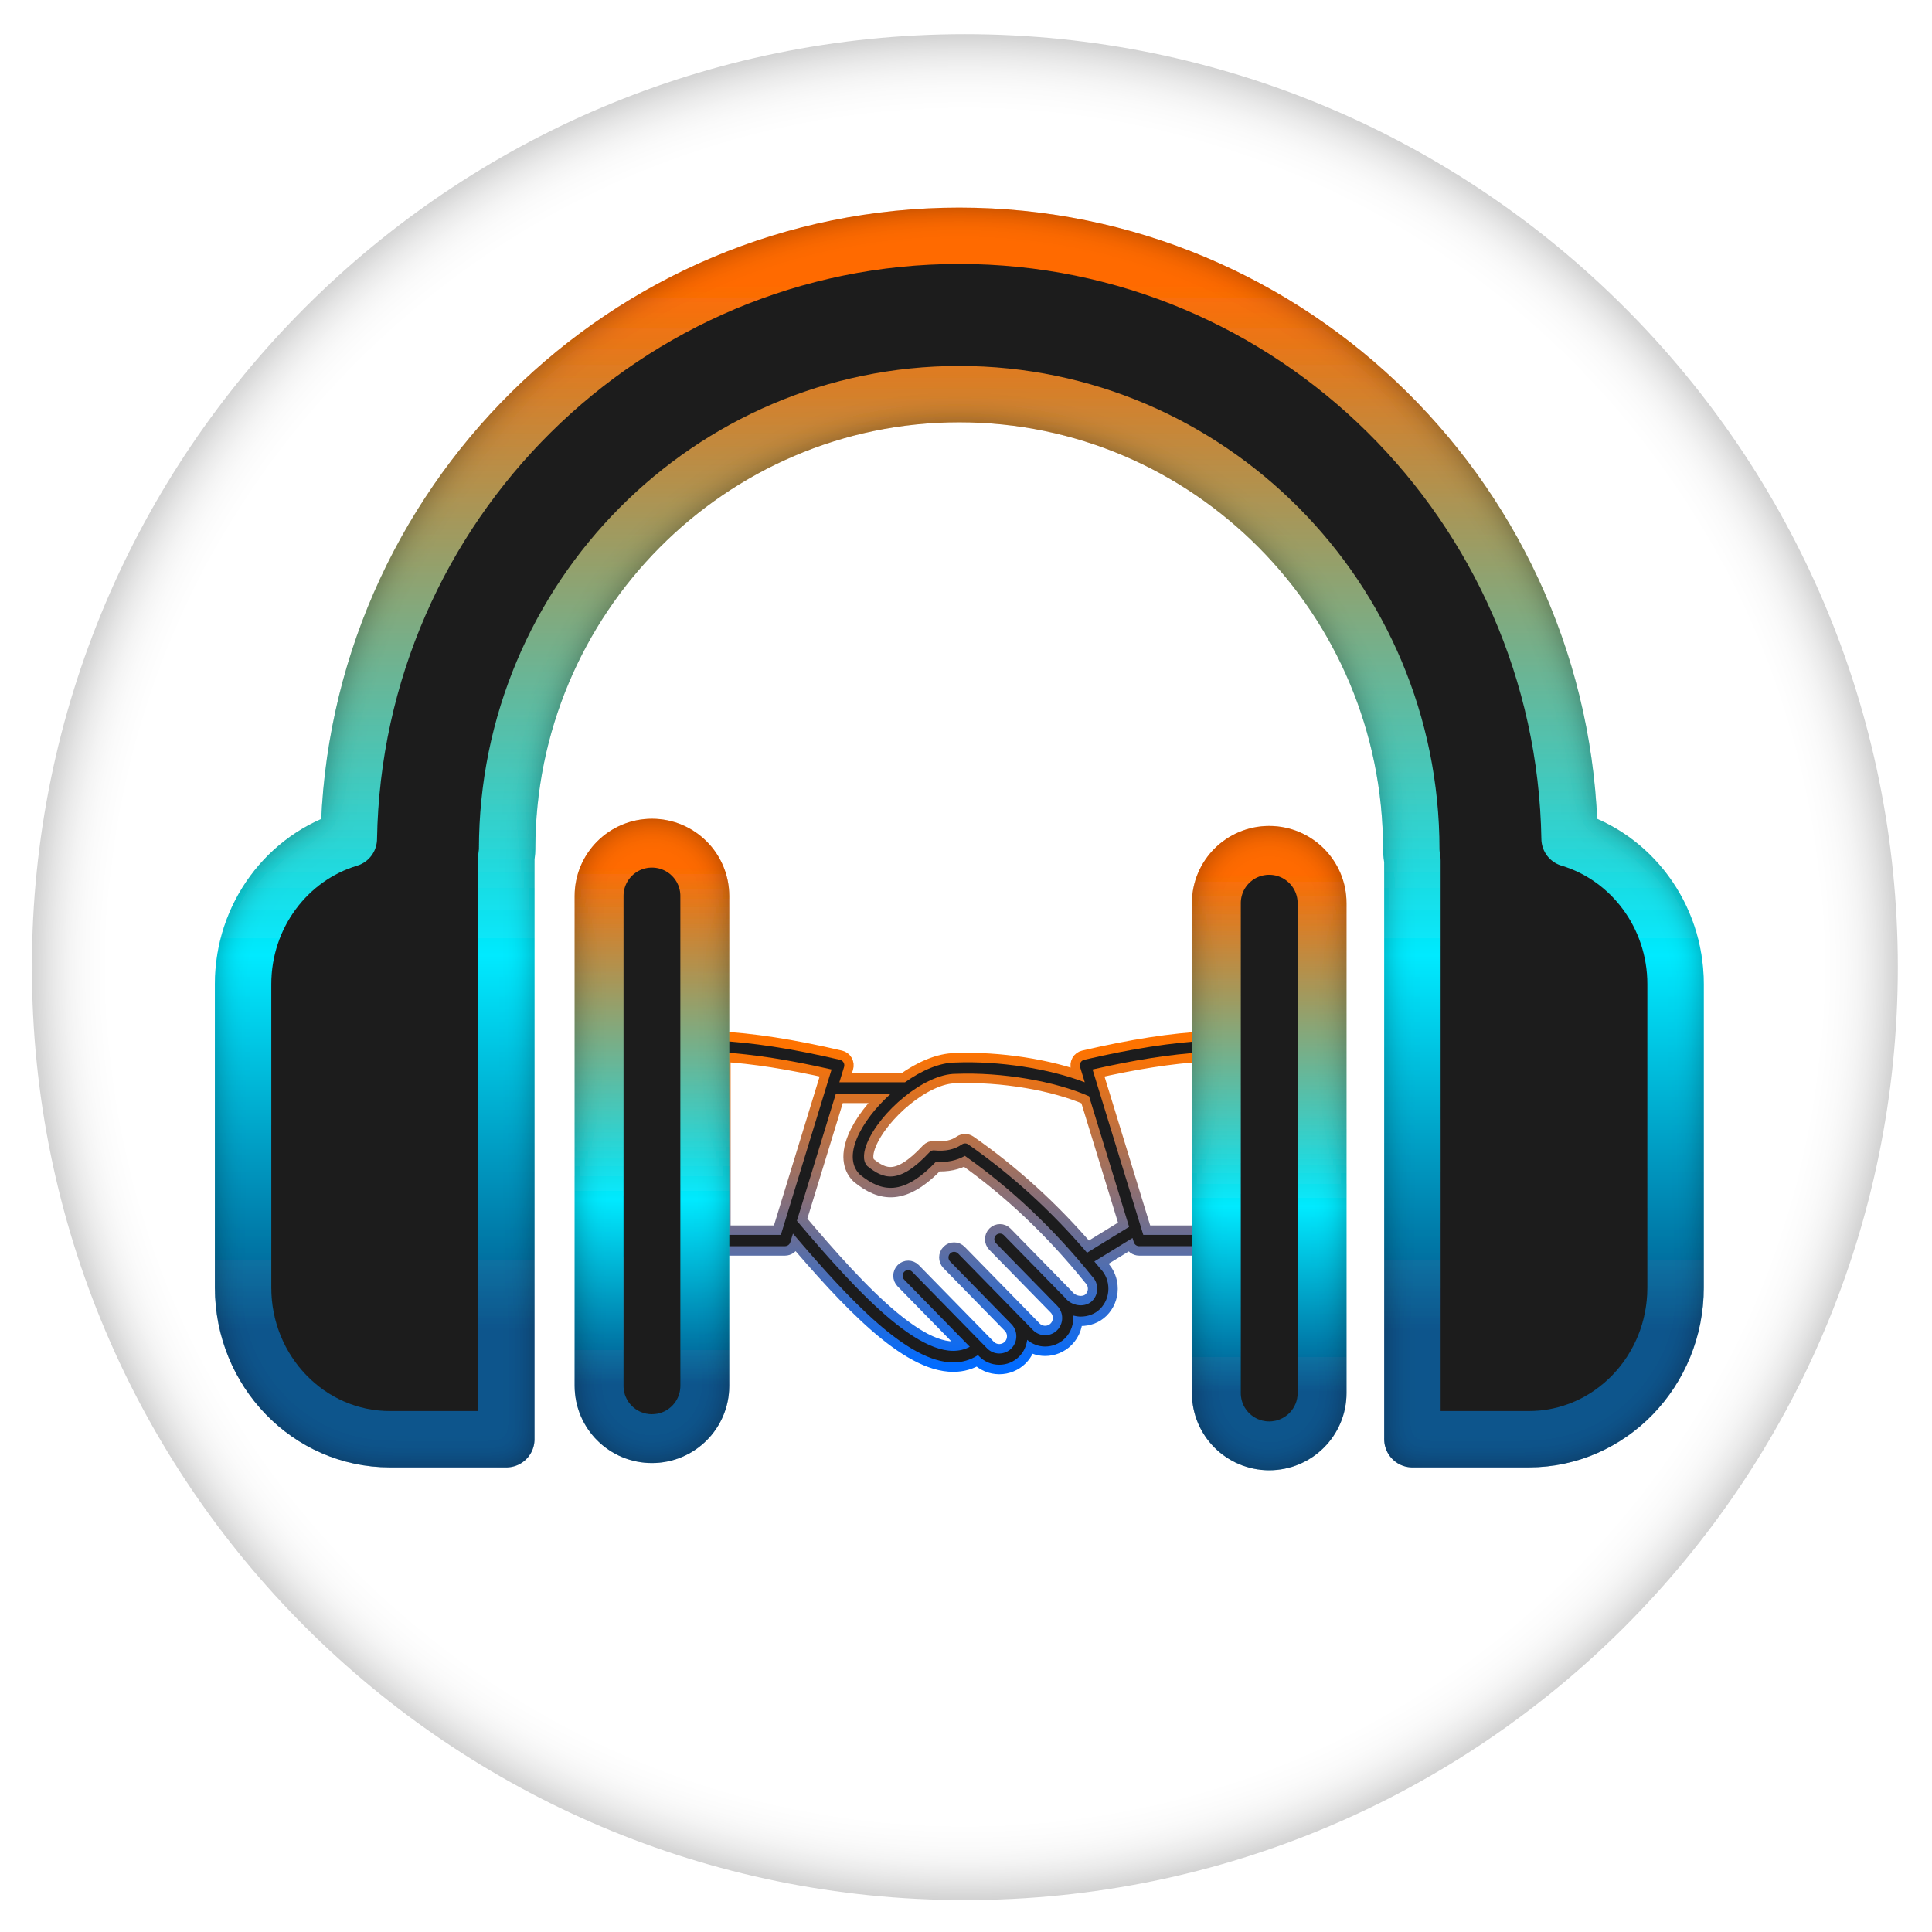
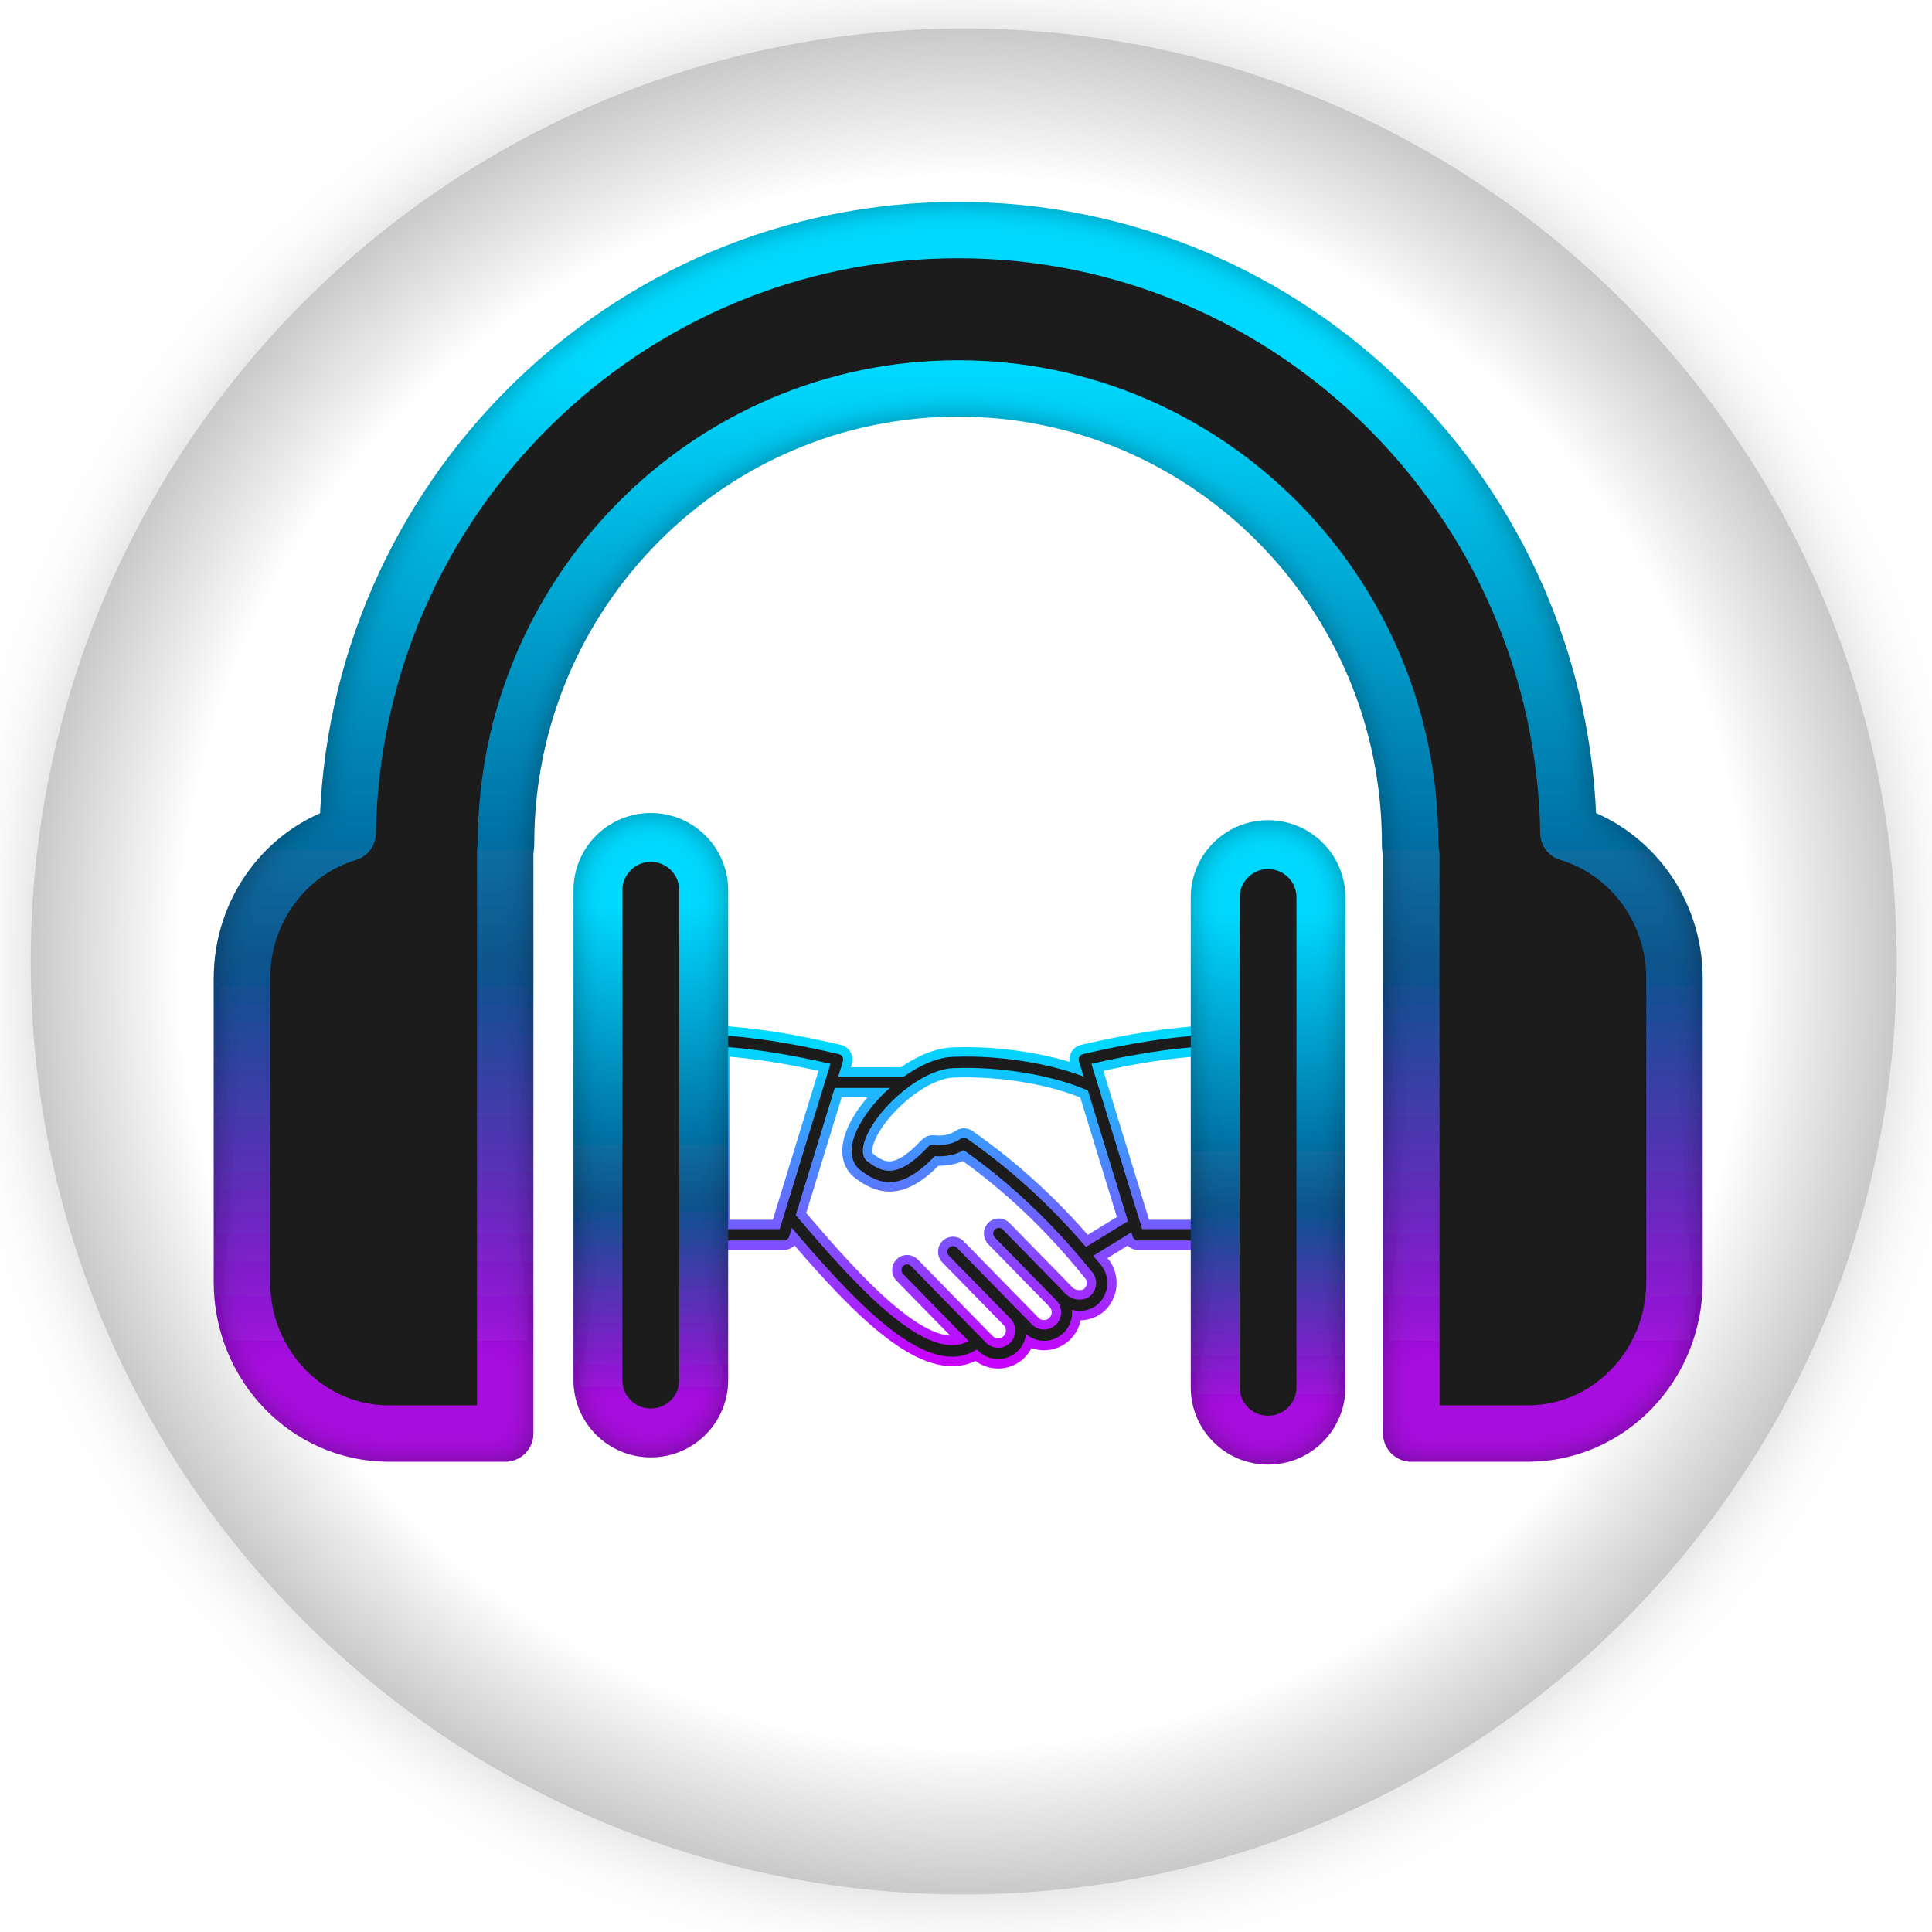
- <svg xmlns="http://www.w3.org/2000/svg" xmlns:ns1="https://boxy-svg.com" xmlns:xlink="http://www.w3.org/1999/xlink" viewBox="0 0 500 500">
+ <svg xmlns="http://www.w3.org/2000/svg" xmlns:ns2="https://boxy-svg.com" xmlns:xlink="http://www.w3.org/1999/xlink" viewBox="0 0 500 500">
  <defs>
-     <filter id="inner-shadow-filter-1" x="-500%" y="-500%" width="1000%" height="1000%" ns1:preset="inner-shadow 1 0 0 9 0.5 rgba(0,0,0,0.7)">
+     <radialGradient id="gradient-2-0" gradientUnits="userSpaceOnUse" cx="251.179" cy="248.821" r="241.45" gradientTransform="matrix(1, 0, 0, 1, -1.768641, -0.000259)" xlink:href="#gradient-2" />
+     <linearGradient id="gradient-2">
+       <stop offset="0.841" style="stop-color: rgb(255, 255, 255);" />
+       <stop offset="1" style="stop-color: rgb(201, 201, 201);" />
+     </linearGradient>
+     <filter id="drop-shadow-filter-0" x="-500%" y="-500%" width="1000%" height="1000%" ns2:preset="drop-shadow 1 0 0 10 0.42 rgba(201,201,201,1)">
+       <feGaussianBlur in="SourceAlpha" stdDeviation="10" />
      <feOffset dx="0" dy="0" />
-       <feGaussianBlur stdDeviation="9" />
-       <feComposite operator="out" in="SourceGraphic" />
-       <feComponentTransfer result="choke">
-         <feFuncA type="linear" slope="1" />
+       <feComponentTransfer result="offsetblur">
+         <feFuncA id="spread-ctrl" type="linear" slope="0.84" />
      </feComponentTransfer>
-       <feFlood flood-color="rgba(0,0,0,0.7)" result="color" />
-       <feComposite operator="in" in="color" in2="choke" result="shadow" />
-       <feComposite operator="over" in="shadow" in2="SourceGraphic" />
+       <feFlood flood-color="rgba(201,201,201,1)" />
+       <feComposite in2="offsetblur" operator="in" />
+       <feMerge>
+         <feMergeNode />
+         <feMergeNode in="SourceGraphic" />
+       </feMerge>
    </filter>
    <linearGradient id="gradient-0-0" gradientUnits="userSpaceOnUse" x1="47.146" y1="18.044" x2="47.146" y2="75.354" xlink:href="#gradient-0" />
    <linearGradient id="gradient-0">
-       <stop offset="0.031" style="stop-color: rgb(255, 115, 0);" />
-       <stop offset="1" style="stop-color: rgb(1, 107, 255);" />
+       <stop offset="0.031" style="stop-color: rgb(0, 217, 255);" />
+       <stop offset="1" style="stop-color: rgb(200, 1, 255);" />
    </linearGradient>
-     <filter id="inner-shadow-filter-0" x="-500%" y="-500%" width="1000%" height="1000%" ns1:preset="inner-shadow 1 0 0 3 0.5 rgba(0,0,0,0.7)">
+     <filter id="inner-shadow-filter-0" x="-500%" y="-500%" width="1000%" height="1000%" ns2:preset="inner-shadow 1 0 0 3 0.5 rgba(0,0,0,0.7)">
      <feOffset dx="0" dy="0" />
      <feGaussianBlur stdDeviation="3" />
      <feComposite operator="out" in="SourceGraphic" />
      <feComponentTransfer result="choke">
        <feFuncA type="linear" slope="1" />
      </feComponentTransfer>
      <feFlood flood-color="rgba(0,0,0,0.7)" result="color" />
      <feComposite operator="in" in="color" in2="choke" result="shadow" />
      <feComposite operator="over" in="shadow" in2="SourceGraphic" />
    </filter>
    <linearGradient id="gradient-4-1" gradientUnits="userSpaceOnUse" x1="82.026" y1="144.832" x2="82.026" y2="264.462" xlink:href="#gradient-4" />
    <linearGradient id="gradient-4">
-       <stop offset="0.04" style="stop-color: rgb(255, 107, 1);" />
-       <stop offset="0.598" style="stop-color: rgb(0, 234, 255);" />
-       <stop offset="0.909" style="stop-color: rgb(8, 85, 140);" />
+       <stop offset="0.113" style="stop-color: rgb(0, 217, 255);" />
+       <stop offset="0.608" style="stop-color: rgb(8, 85, 140);" />
+       <stop offset="0.944" style="stop-color: rgb(167, 13, 223);" />
    </linearGradient>
    <linearGradient id="gradient-4-2" gradientUnits="userSpaceOnUse" x1="143.693" y1="22.804" x2="143.693" y2="264.582" xlink:href="#gradient-4" />
    <linearGradient id="gradient-4-0" gradientUnits="userSpaceOnUse" x1="205.862" y1="146.28" x2="205.862" y2="265.91" xlink:href="#gradient-4" />
  </defs>
-   <ellipse style="paint-order: fill; fill: rgb(255, 255, 255); filter: url(#inner-shadow-filter-1);" cx="249.704" cy="250.295" rx="241.45" ry="241.45" />
-   <g transform="matrix(0.372585, 0, 0, 0.376313, 245.8728, 308.7734)" style="">
+   <ellipse style="paint-order: fill; filter: url(#drop-shadow-filter-0); fill: url(#gradient-2-0);" cx="249.41" cy="248.821" rx="241.45" ry="241.45" />
+   <g transform="matrix(0.372585, 0, 0, 0.376313, 245.5795, 307.2989)" style="">
    <g style="stroke: none; stroke-width: 0; stroke-dasharray: none; stroke-linecap: butt; stroke-linejoin: miter; stroke-miterlimit: 10; fill: none; fill-rule: nonzero; opacity: 1;" transform="translate(-175.05 -175.05) scale(3.89 3.89)">
      <path d="M 91.835 18.32 C 91.637 18.132 91.374 18.036 91.096 18.046 C 84.617 18.367 77.578 19.444 68.948 21.435 C 68.677 21.498 68.444 21.67 68.305 21.911 C 68.166 22.152 68.135 22.44 68.217 22.705 L 69.055 25.409 C 62.692 22.996 53.742 21.607 45.995 21.912 C 43.155 21.912 39.913 23.321 36.95 25.412 L 25.235 25.412 L 26.074 22.704 C 26.157 22.438 26.124 22.151 25.986 21.91 C 25.848 21.669 25.615 21.496 25.344 21.434 C 16.714 19.443 9.676 18.366 3.196 18.045 C 2.927 18.033 2.656 18.13 2.457 18.319 C 2.258 18.509 2.146 18.771 2.146 19.045 L 2.146 53.387 C 2.146 53.94 2.594 54.387 3.146 54.387 L 15.524 54.387 C 15.962 54.387 16.35 54.102 16.479 53.683 L 16.951 52.16 C 27.138 64.032 37.497 74.935 45.585 74.935 C 47.142 74.935 48.614 74.524 49.986 73.645 L 50.197 73.859 C 51.141 74.815 52.406 75.346 53.758 75.354 C 53.769 75.354 53.779 75.354 53.79 75.354 C 55.129 75.354 56.387 74.839 57.336 73.903 C 58.17 73.078 58.635 72.03 58.772 70.947 C 59.702 71.718 60.833 72.127 61.978 72.127 C 63.259 72.126 64.542 71.643 65.525 70.673 C 66.634 69.577 67.105 68.092 66.981 66.648 C 67.427 66.758 67.878 66.833 68.331 66.833 C 69.614 66.833 70.869 66.39 71.779 65.491 C 72.735 64.547 73.266 63.282 73.274 61.93 C 73.282 60.578 72.767 59.308 71.887 58.423 C 71.519 57.97 71.139 57.535 70.766 57.089 L 77.582 52.94 L 77.812 53.682 C 77.942 54.101 78.329 54.386 78.767 54.386 L 91.146 54.386 C 91.699 54.386 92.146 53.939 92.146 53.386 L 92.146 19.045 C 92.146 18.771 92.034 18.509 91.835 18.32 Z M 14.787 52.387 L 4.146 52.387 L 4.146 20.102 C 9.952 20.461 16.268 21.437 23.845 23.145 L 14.787 52.387 Z M 70.373 64.067 C 69.234 65.193 67.063 65.072 65.817 63.809 C 65.8 63.792 65.778 63.786 65.76 63.771 C 65.693 63.694 65.642 63.608 65.569 63.534 L 54.619 52.448 C 54.229 52.056 53.598 52.052 53.204 52.439 C 52.811 52.828 52.808 53.46 53.195 53.854 L 64.145 64.94 C 64.714 65.515 65.025 66.283 65.02 67.1 C 65.015 67.916 64.695 68.68 64.119 69.248 C 62.924 70.431 60.991 70.416 59.809 69.222 L 57.384 66.767 C 57.382 66.765 57.381 66.763 57.38 66.762 L 46.43 55.677 C 46.041 55.286 45.408 55.281 45.016 55.668 C 44.623 56.057 44.619 56.689 45.007 57.083 L 55.956 68.169 C 57.138 69.364 57.126 71.298 55.93 72.479 C 54.734 73.661 52.8 73.647 51.62 72.453 L 38.24 58.908 C 37.851 58.516 37.218 58.51 36.826 58.9 C 36.433 59.288 36.429 59.921 36.817 60.314 L 48.528 72.169 C 41.093 76.143 28.778 62.93 17.651 49.901 L 24.616 27.414 L 34.431 27.414 C 31.69 29.846 29.43 32.75 28.339 35.397 C 26.943 38.783 27.852 40.687 28.86 41.688 C 28.886 41.714 28.914 41.739 28.943 41.762 C 32.786 44.809 36.571 45.577 42.466 39.479 C 44.467 39.601 46.171 39.254 47.65 38.415 C 55.956 44.222 63.587 51.376 70.399 59.758 C 71.581 60.953 71.569 62.887 70.373 64.067 Z M 69.464 55.541 C 63.058 48.131 55.937 41.698 48.248 36.395 C 47.907 36.159 47.455 36.159 47.114 36.394 C 45.792 37.301 44.175 37.645 42.17 37.449 C 41.859 37.415 41.556 37.533 41.343 37.759 C 35.758 43.702 32.999 42.415 30.234 40.232 C 29.238 39.193 29.657 37.448 30.188 36.159 C 32.412 30.761 40.301 23.913 46.034 23.912 C 54.206 23.599 63.683 25.188 69.82 27.879 L 76.972 50.97 L 69.464 55.541 Z M 90.146 52.387 L 79.504 52.387 L 70.446 23.145 C 78.023 21.437 84.34 20.461 90.145 20.102 L 90.145 52.387 Z" style="stroke-dasharray: none; stroke-linecap: butt; stroke-linejoin: miter; stroke-miterlimit: 10; fill-rule: nonzero; opacity: 1; stroke: url(#gradient-0-0); fill: rgb(28, 28, 29); stroke-width: 3.339px; paint-order: stroke;" stroke-linecap="round" />
    </g>
  </g>
-   <g transform="matrix(1.289989, 0, 0, 1.28817, 62.9105, 31.64315)" style="filter: url(#inner-shadow-filter-0);">
+   <g transform="matrix(1.289989, 0, 0, 1.28817, 62.6171, 30.16863)" style="filter: url(#inner-shadow-filter-0);">
    <g>
      <path d="M 71.421 155.437 L 71.421 253.857 C 71.421 259.724 76.162 264.462 82.026 264.462 C 87.88 264.462 92.631 259.724 92.631 253.857 L 92.631 155.437 C 92.631 149.581 87.88 144.832 82.026 144.832 C 76.162 144.832 71.421 149.576 71.421 155.437 Z" style="stroke-width: 9.809px; stroke: url(#gradient-4-1); fill: rgb(29, 29, 29); stroke-linecap: round; stroke-linejoin: round;" />
      <path d="M29.456,264.582h23.351v-116.85c0.064-0.56,0.166-1.119,0.166-1.693c0-50.412,40.69-91.42,90.698-91.42 c50.002,0,90.692,41.008,90.692,91.42c0,0.771,0.113,1.518,0.228,2.263v116.28h23.354c16.254,0,29.442-13.64,29.442-30.469 v-60.936c0-13.878-8.989-25.57-21.261-29.249c-1.129-66.971-55.608-121.124-122.45-121.124 c-66.86,0-121.347,54.158-122.465,121.15C8.956,147.638,0,159.32,0,173.187v60.926C0,250.932,13.187,264.582,29.456,264.582z" style="stroke-width: 11.318px; stroke: url(#gradient-4-2); fill: rgb(29, 29, 29); stroke-linecap: round; stroke-linejoin: round;" />
      <path d="M 195.258 156.885 L 195.258 255.305 C 195.258 261.172 200.006 265.91 205.862 265.91 C 211.718 265.91 216.466 261.172 216.466 255.305 L 216.466 156.885 C 216.466 151.029 211.718 146.28 205.862 146.28 C 199.995 146.28 195.258 151.024 195.258 156.885 Z" style="stroke-width: 9.809px; stroke: url(#gradient-4-0); fill: rgb(29, 29, 29); stroke-linecap: round; stroke-linejoin: round;" />
    </g>
  </g>
-   <g transform="matrix(0.972684, 0, 0, 0.972684, 62.9105, 10.73522)" style="" />
-   <g transform="matrix(0.972684, 0, 0, 0.972684, 62.9105, 10.73522)" style="" />
-   <g transform="matrix(0.972684, 0, 0, 0.972684, 62.9105, 10.73522)" style="" />
-   <g transform="matrix(0.972684, 0, 0, 0.972684, 62.9105, 10.73522)" style="" />
-   <g transform="matrix(0.972684, 0, 0, 0.972684, 62.9105, 10.73522)" style="" />
-   <g transform="matrix(0.972684, 0, 0, 0.972684, 62.9105, 10.73522)" style="" />
-   <g transform="matrix(0.972684, 0, 0, 0.972684, 62.9105, 10.73522)" style="" />
-   <g transform="matrix(0.972684, 0, 0, 0.972684, 62.9105, 10.73522)" style="" />
-   <g transform="matrix(0.972684, 0, 0, 0.972684, 62.9105, 10.73522)" style="" />
-   <g transform="matrix(0.972684, 0, 0, 0.972684, 62.9105, 10.73522)" style="" />
-   <g transform="matrix(0.972684, 0, 0, 0.972684, 62.9105, 10.73522)" style="" />
-   <g transform="matrix(0.972684, 0, 0, 0.972684, 62.9105, 10.73522)" style="" />
-   <g transform="matrix(0.972684, 0, 0, 0.972684, 62.9105, 10.73522)" style="" />
-   <g transform="matrix(0.972684, 0, 0, 0.972684, 62.9105, 10.73522)" style="" />
-   <g transform="matrix(0.972684, 0, 0, 0.972684, 62.9105, 10.73522)" style="" />
+   <g transform="matrix(0.972684, 0, 0, 0.972684, 62.6171, 9.260707)" style="" />
+   <g transform="matrix(0.972684, 0, 0, 0.972684, 62.6171, 9.260707)" style="" />
+   <g transform="matrix(0.972684, 0, 0, 0.972684, 62.6171, 9.260707)" style="" />
+   <g transform="matrix(0.972684, 0, 0, 0.972684, 62.6171, 9.260707)" style="" />
+   <g transform="matrix(0.972684, 0, 0, 0.972684, 62.6171, 9.260707)" style="" />
+   <g transform="matrix(0.972684, 0, 0, 0.972684, 62.6171, 9.260707)" style="" />
+   <g transform="matrix(0.972684, 0, 0, 0.972684, 62.6171, 9.260707)" style="" />
+   <g transform="matrix(0.972684, 0, 0, 0.972684, 62.6171, 9.260707)" style="" />
+   <g transform="matrix(0.972684, 0, 0, 0.972684, 62.6171, 9.260707)" style="" />
+   <g transform="matrix(0.972684, 0, 0, 0.972684, 62.6171, 9.260707)" style="" />
+   <g transform="matrix(0.972684, 0, 0, 0.972684, 62.6171, 9.260707)" style="" />
+   <g transform="matrix(0.972684, 0, 0, 0.972684, 62.6171, 9.260707)" style="" />
+   <g transform="matrix(0.972684, 0, 0, 0.972684, 62.6171, 9.260707)" style="" />
+   <g transform="matrix(0.972684, 0, 0, 0.972684, 62.6171, 9.260707)" style="" />
+   <g transform="matrix(0.972684, 0, 0, 0.972684, 62.6171, 9.260707)" style="" />
</svg>
